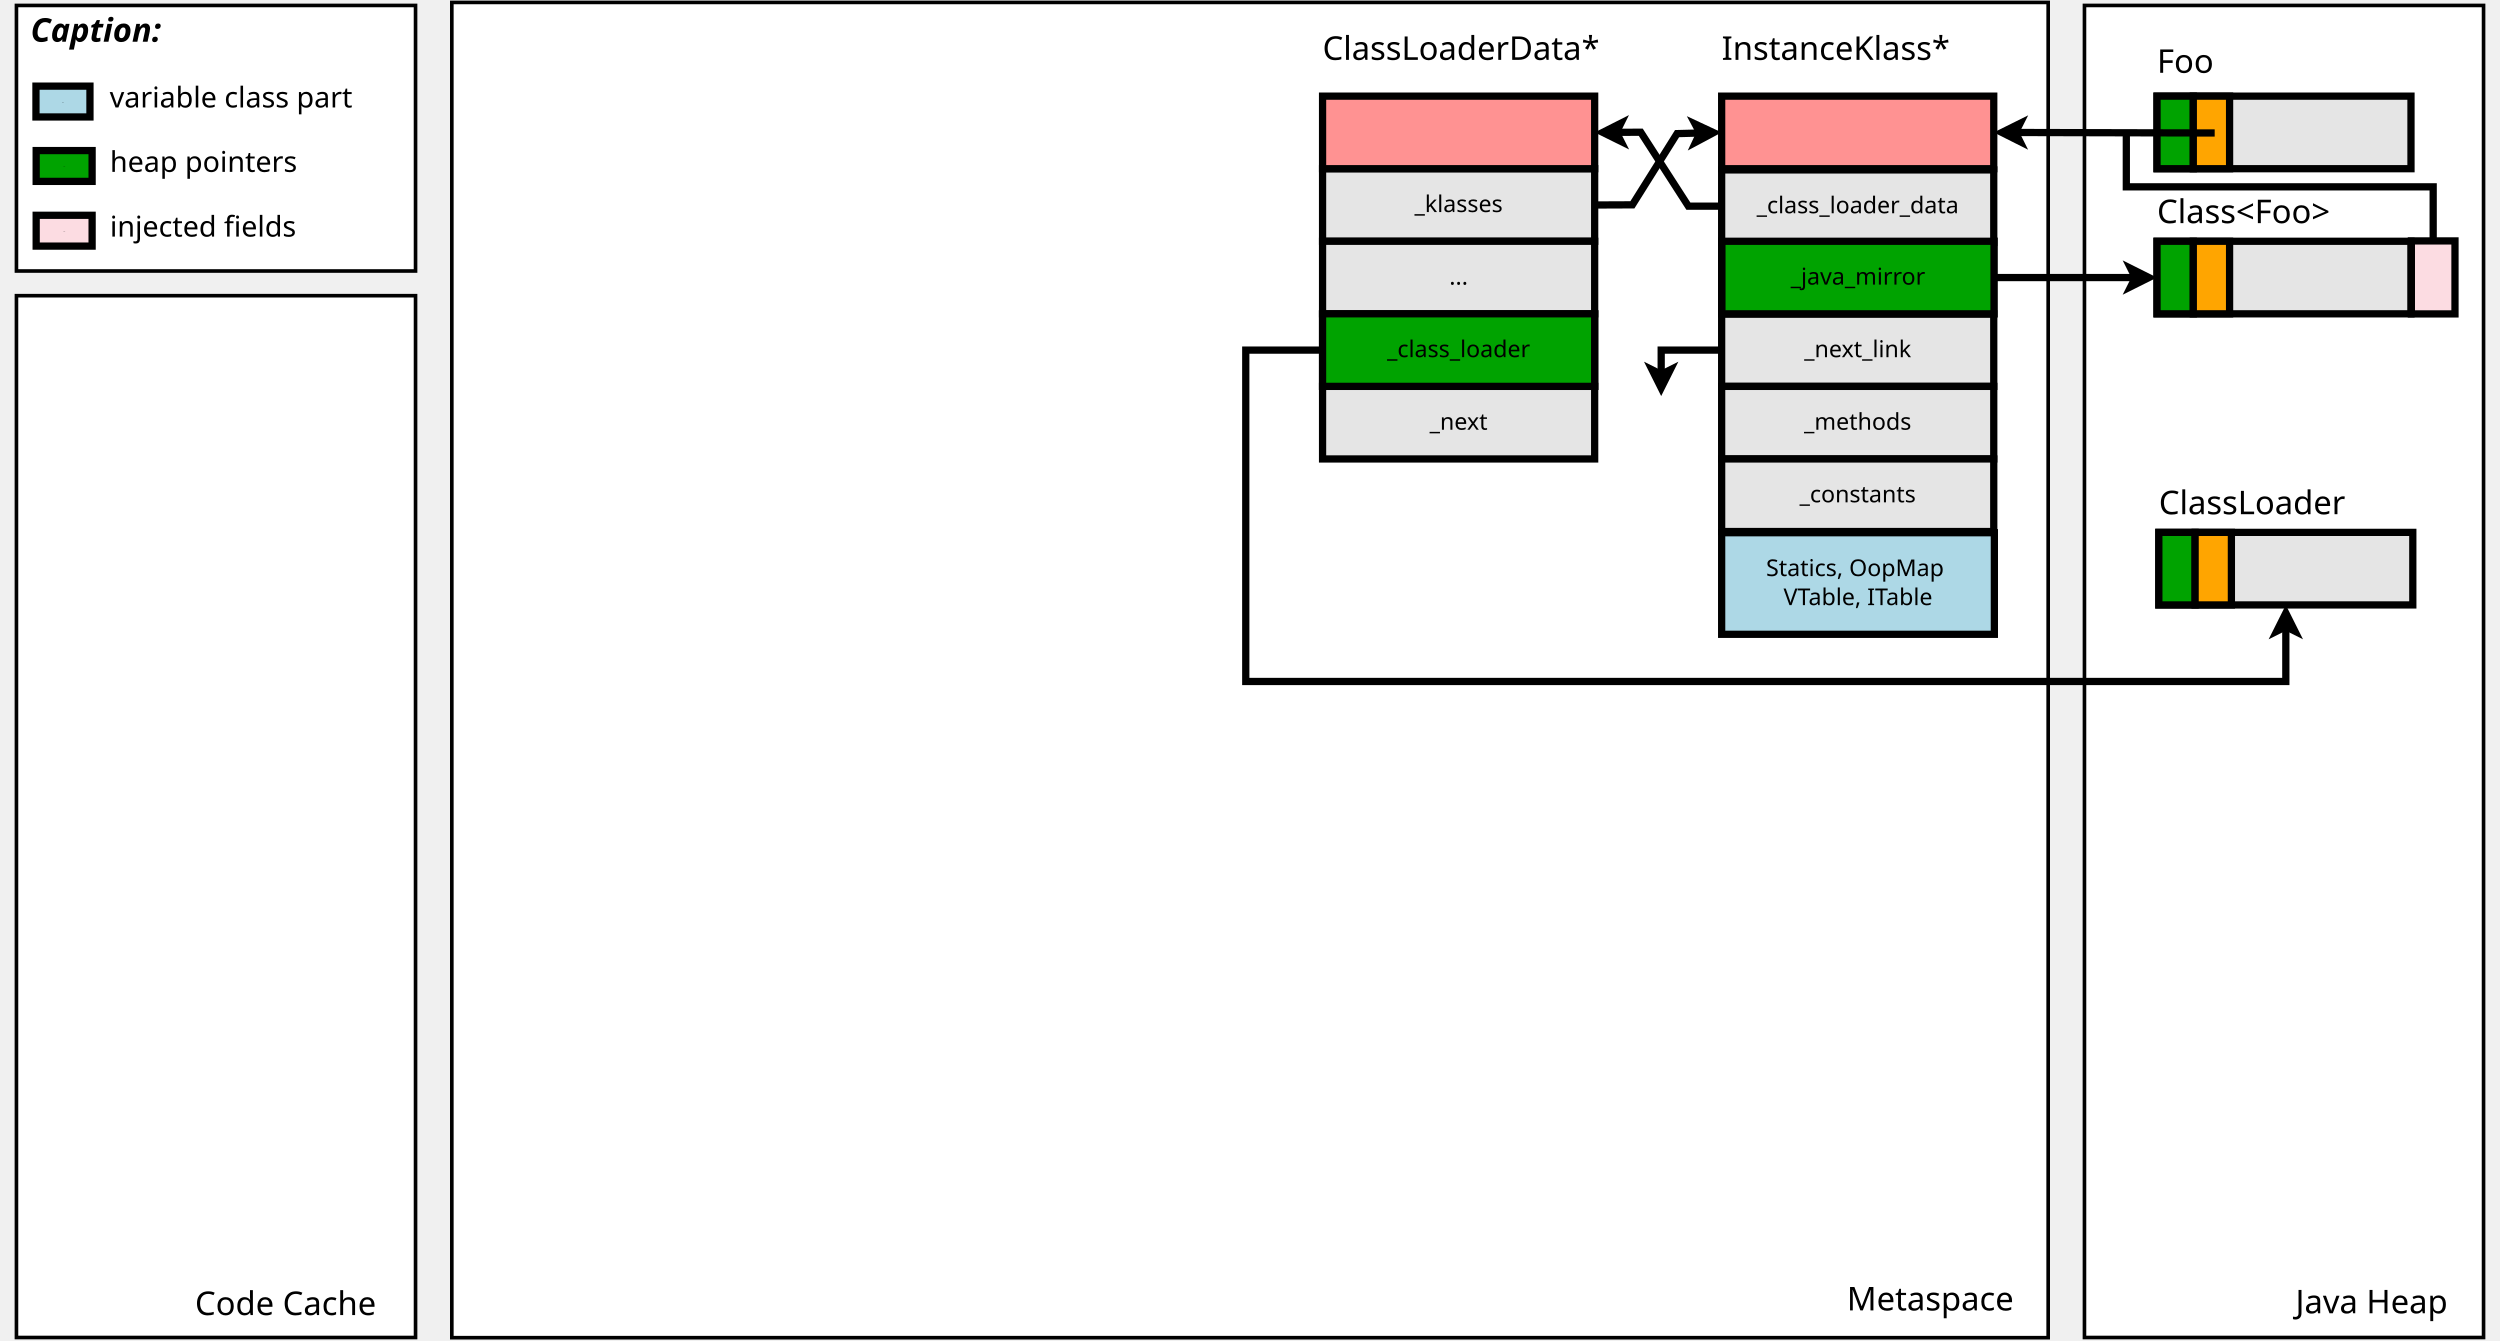
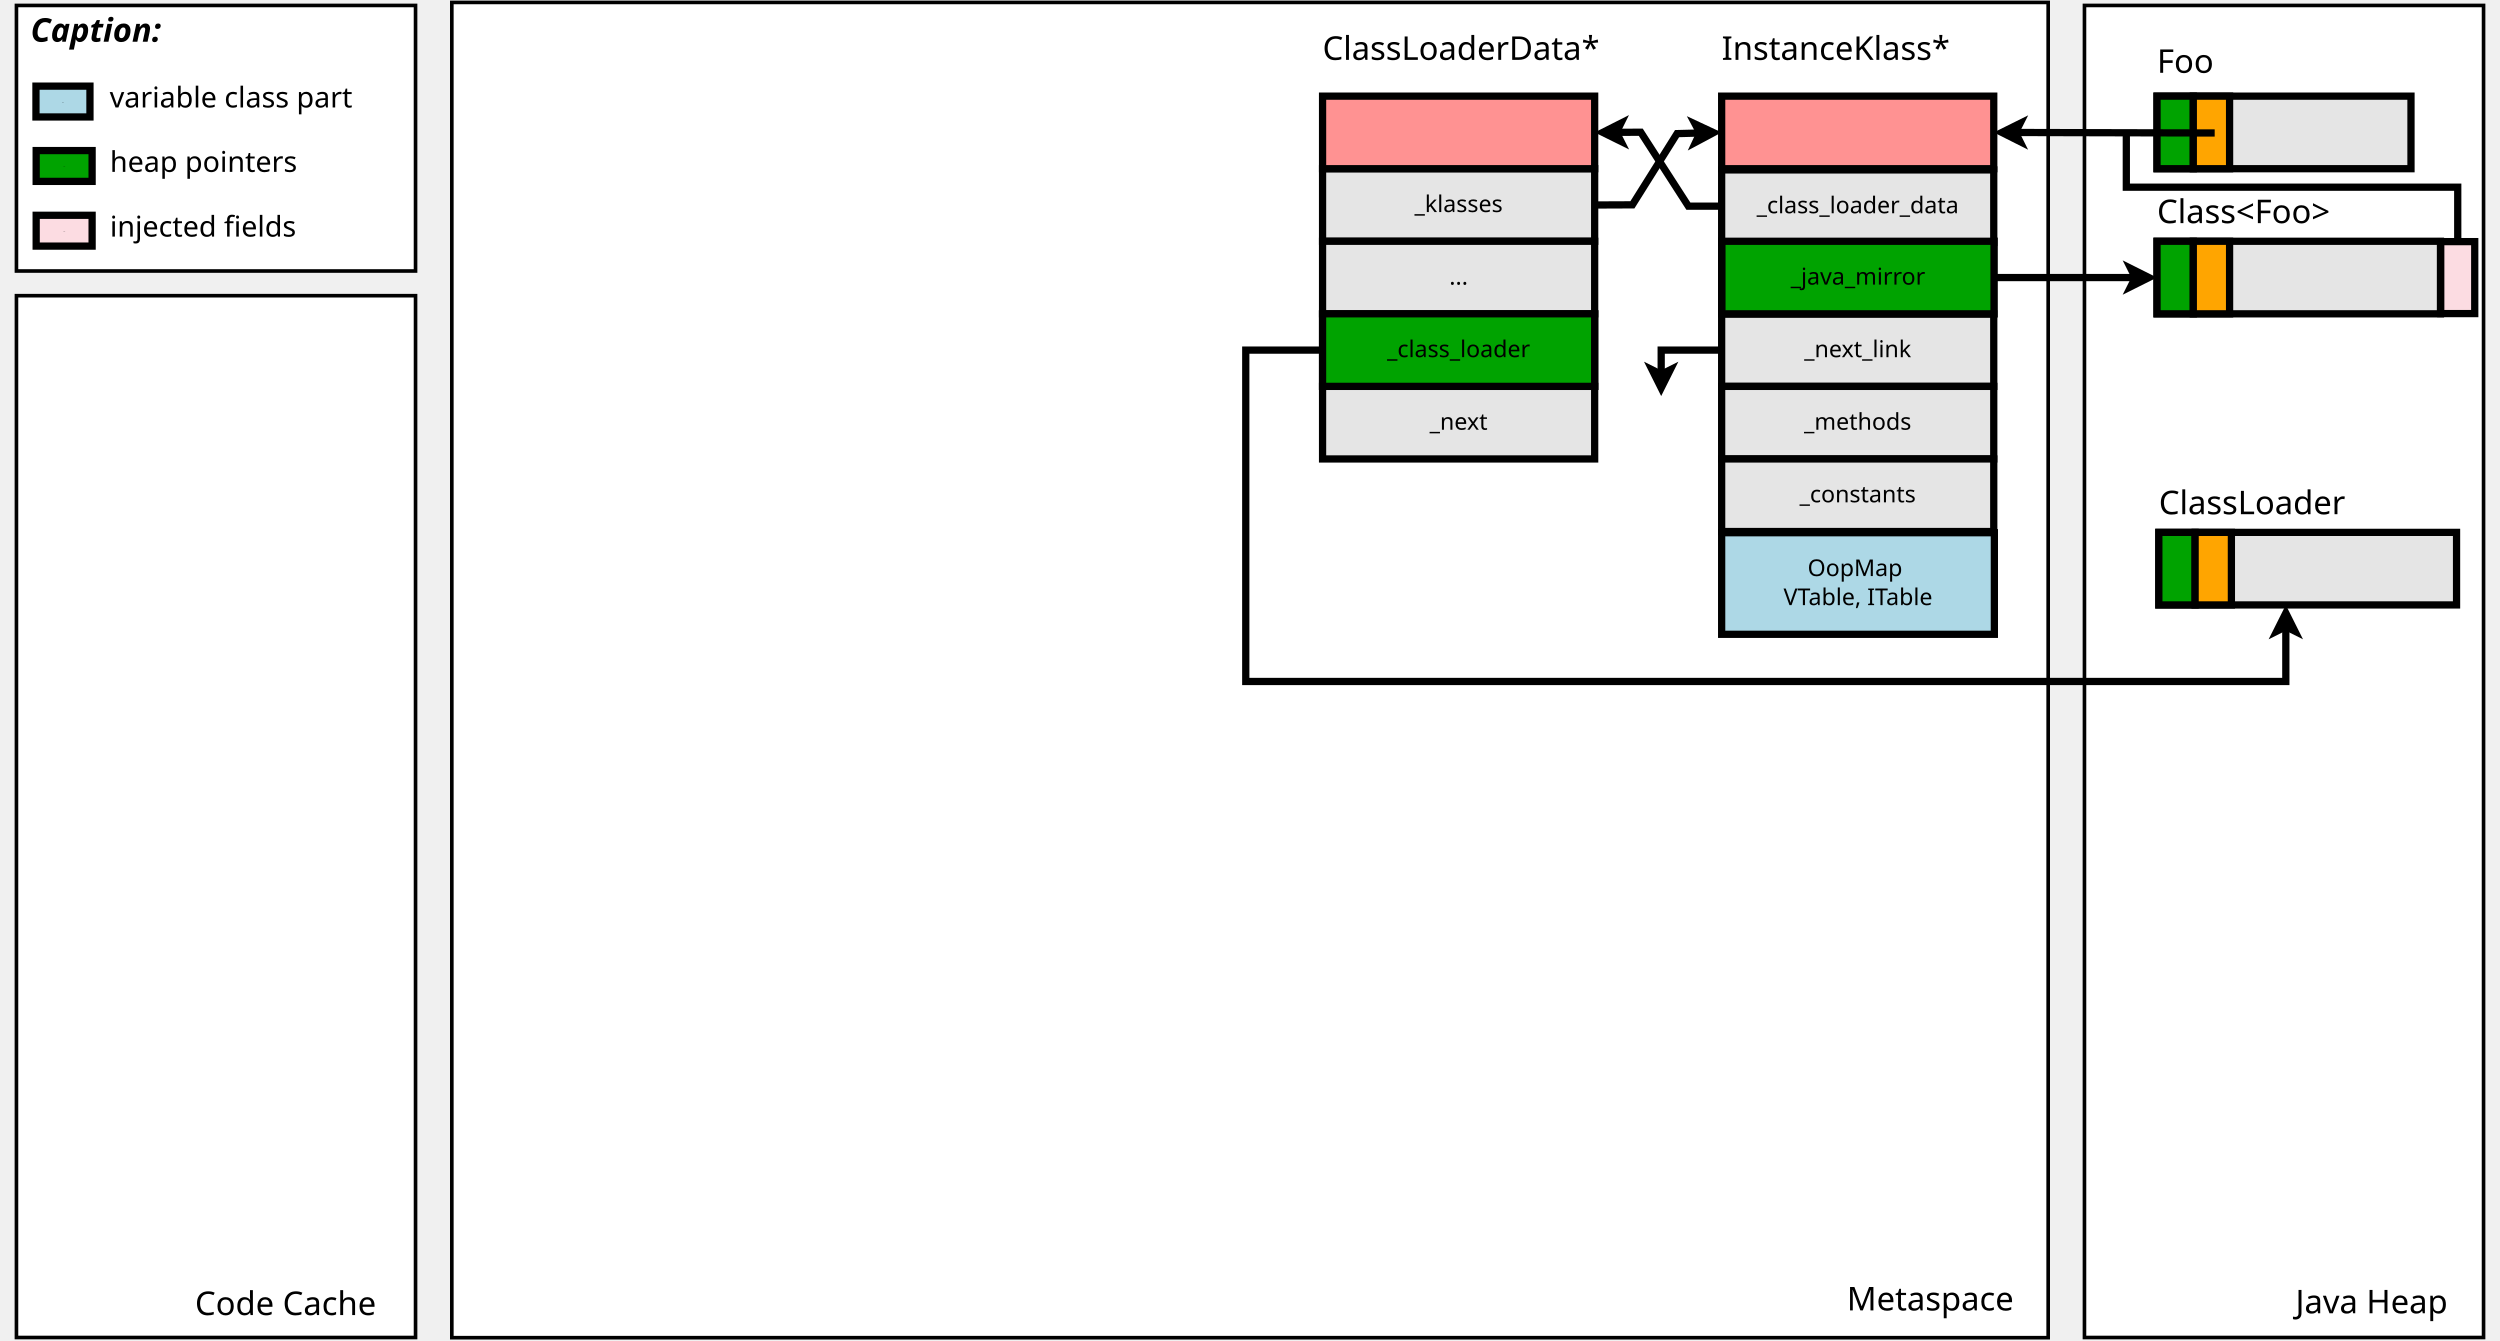
<svg xmlns="http://www.w3.org/2000/svg" width="69cm" height="37cm" viewBox="-181 -33 1362 739">
  <text font-size="12.8" style="fill: #000000;text-anchor:start;font-family:sans-serif;font-style:normal;font-weight:normal" x="-50" y="280">
    <tspan x="-50" y="280" />
  </text>
  <text font-size="12.8" style="fill: #000000;text-anchor:start;font-family:sans-serif;font-style:normal;font-weight:normal" x="-70" y="417.154">
    <tspan x="-70" y="417.154" />
  </text>
  <g>
    <rect style="fill: #ffffff" x="60" y="-31.662" width="880" height="736.067" />
    <rect style="fill: none; fill-opacity:0; stroke-width: 2; stroke: #000000" x="60" y="-31.662" width="880" height="736.067" />
  </g>
  <text font-size="18.062" style="fill: #000000;text-anchor:start;font-family:sans-serif;font-style:normal;font-weight:normal" x="829.03" y="689.372">
    <tspan x="829.03" y="689.372">Metaspace</tspan>
  </text>
  <g>
    <rect style="fill: #ffffff" x="-180" y="130" width="220" height="574.306" />
    <rect style="fill: none; fill-opacity:0; stroke-width: 2; stroke: #000000" x="-180" y="130" width="220" height="574.306" />
    <text font-size="12.8" style="fill: #000000;text-anchor:middle;font-family:sans-serif;font-style:normal;font-weight:normal" x="-70" y="421.053">
      <tspan x="-70" y="421.053" />
    </text>
  </g>
  <text font-size="18.062" style="fill: #000000;text-anchor:start;font-family:sans-serif;font-style:normal;font-weight:normal" x="-81.586" y="691.922">
    <tspan x="-81.586" y="691.922">Code Cache</tspan>
  </text>
  <g>
    <rect style="fill: #ffffff" x="960" y="-30" width="220" height="734.306" />
    <rect style="fill: none; fill-opacity:0; stroke-width: 2; stroke: #000000" x="960" y="-30" width="220" height="734.306" />
  </g>
  <text font-size="18.062" style="fill: #000000;text-anchor:start;font-family:sans-serif;font-style:normal;font-weight:normal" x="1076.35" y="690.958">
    <tspan x="1076.35" y="690.958">Java Heap</tspan>
  </text>
  <g>
    <rect style="fill: #ffffff" x="-180" y="-30" width="220" height="146.389" />
    <rect style="fill: none; fill-opacity:0; stroke-width: 2; stroke: #000000" x="-180" y="-30" width="220" height="146.389" />
    <text font-size="12.8" style="fill: #000000;text-anchor:middle;font-family:sans-serif;font-style:normal;font-weight:normal" x="-70" y="47.094">
      <tspan x="-70" y="47.094" />
    </text>
  </g>
  <g>
    <text font-size="18.062" style="fill: #000000;text-anchor:start;font-family:sans-serif;font-style:normal;font-weight:normal" x="1000" y="7.144">
      <tspan x="1000" y="7.144">Foo</tspan>
    </text>
    <g>
      <g>
        <rect style="fill: #e5e5e5" x="1000" y="20" width="140" height="40" />
        <rect style="fill: none; fill-opacity:0; stroke-width: 4; stroke: #000000" x="1000" y="20" width="140" height="40" />
        <text font-size="12.8" style="fill: #000000;text-anchor:middle;font-family:sans-serif;font-style:normal;font-weight:normal" x="1070" y="43.9">
          <tspan x="1070" y="43.9" />
        </text>
      </g>
      <g>
        <rect style="fill: #00a300" x="1000" y="20" width="20" height="40" />
        <rect style="fill: none; fill-opacity:0; stroke-width: 4; stroke: #000000" x="1000" y="20" width="20" height="40" />
        <text font-size="12.8" style="fill: #000000;text-anchor:middle;font-family:sans-serif;font-style:normal;font-weight:normal" x="1010" y="43.9">
          <tspan x="1010" y="43.9" />
        </text>
      </g>
      <g>
        <rect style="fill: #ffa500" x="1020" y="20" width="20" height="40" />
        <rect style="fill: none; fill-opacity:0; stroke-width: 4; stroke: #000000" x="1020" y="20" width="20" height="40" />
        <text font-size="12.8" style="fill: #000000;text-anchor:middle;font-family:sans-serif;font-style:normal;font-weight:normal" x="1030" y="43.9">
          <tspan x="1030" y="43.9" />
        </text>
      </g>
    </g>
  </g>
  <g>
    <rect style="fill: #e5e5e5" x="760" y="140" width="150" height="40" />
    <rect style="fill: none; fill-opacity:0; stroke-width: 4; stroke: #000000" x="760" y="140" width="150" height="40" />
    <text font-size="12.8" style="fill: #000000;text-anchor:middle;font-family:sans-serif;font-style:normal;font-weight:normal" x="835" y="163.9">
      <tspan x="835" y="163.9">_next_link</tspan>
    </text>
  </g>
  <g>
    <rect style="fill: #ff9292" x="760" y="20" width="150" height="40" />
    <rect style="fill: none; fill-opacity:0; stroke-width: 4; stroke: #000000" x="760" y="20" width="150" height="40" />
    <text font-size="12.8" style="fill: #000000;text-anchor:middle;font-family:sans-serif;font-style:normal;font-weight:normal" x="835" y="43.9">
      <tspan x="835" y="43.9" />
    </text>
  </g>
  <g>
    <rect style="fill: #e5e5e5" x="760" y="180" width="150" height="40" />
    <rect style="fill: none; fill-opacity:0; stroke-width: 4; stroke: #000000" x="760" y="180" width="150" height="40" />
    <text font-size="12.8" style="fill: #000000;text-anchor:middle;font-family:sans-serif;font-style:normal;font-weight:normal" x="835" y="203.9">
      <tspan x="835" y="203.9">_methods</tspan>
    </text>
  </g>
  <g>
    <rect style="fill: #e5e5e5" x="760" y="220" width="150" height="40" />
    <rect style="fill: none; fill-opacity:0; stroke-width: 4; stroke: #000000" x="760" y="220" width="150" height="40" />
    <text font-size="12.8" style="fill: #000000;text-anchor:middle;font-family:sans-serif;font-style:normal;font-weight:normal" x="835" y="243.9">
      <tspan x="835" y="243.9">_constants</tspan>
    </text>
  </g>
  <g>
    <rect style="fill: #e5e5e5" x="760" y="100" width="150" height="40" />
    <rect style="fill: none; fill-opacity:0; stroke-width: 4; stroke: #000000" x="760" y="100" width="150" height="40" />
    <text font-size="12.8" style="fill: #000000;text-anchor:middle;font-family:sans-serif;font-style:normal;font-weight:normal" x="835" y="123.9">
      <tspan x="835" y="123.9">_java_mirror</tspan>
    </text>
  </g>
  <text font-size="18.062" style="fill: #000000;text-anchor:start;font-family:sans-serif;font-style:normal;font-weight:normal" x="760" y="0">
    <tspan x="760" y="0">InstanceKlass*</tspan>
  </text>
  <text font-size="12.8" style="fill: #000000;text-anchor:start;font-family:sans-serif;font-style:normal;font-weight:normal" x="835" y="160">
    <tspan x="835" y="160" />
  </text>
  <g>
    <rect style="fill: #e5e5e5" x="760" y="60.667" width="150" height="40" />
    <rect style="fill: none; fill-opacity:0; stroke-width: 4; stroke: #000000" x="760" y="60.667" width="150" height="40" />
    <text font-size="12.8" style="fill: #000000;text-anchor:middle;font-family:sans-serif;font-style:normal;font-weight:normal" x="835" y="84.567">
      <tspan x="835" y="84.567">_class_loader_data</tspan>
    </text>
  </g>
  <g>
    <line style="fill: none; fill-opacity:0; stroke-width: 4; stroke: #000000" x1="1031.79" y1="40.314" x2="921.972" y2="40.031" />
    <polygon style="fill: #000000" points="914.472,40.011 924.485,35.037 921.972,40.031 924.459,45.037 " />
    <polygon style="fill: none; fill-opacity:0; stroke-width: 4; stroke: #000000" points="914.472,40.011 924.485,35.037 921.972,40.031 924.459,45.037 " />
  </g>
  <g>
    <rect style="fill: #add8e6" x="760" y="260.666" width="150.333" height="56" />
    <rect style="fill: none; fill-opacity:0; stroke-width: 4; stroke: #000000" x="760" y="260.666" width="150.333" height="56" />
    <text font-size="12.8" style="fill: #000000;text-anchor:middle;font-family:sans-serif;font-style:normal;font-weight:normal" x="835.167" y="284.566">
-       <tspan x="835.167" y="284.566">Statics, OopMap</tspan>
+       <tspan x="835.167" y="284.566">OopMap</tspan>
      <tspan x="835.167" y="300.566">VTable, ITable</tspan>
    </text>
  </g>
  <g>
    <text font-size="18.062" style="fill: #000000;text-anchor:start;font-family:sans-serif;font-style:italic;font-weight:700" x="-172.205" y="-10">
      <tspan x="-172.205" y="-10">Caption:</tspan>
    </text>
    <g>
      <g>
        <rect style="fill: #add8e6" x="-169.247" y="14.481" width="29.771" height="16.997" />
        <rect style="fill: none; fill-opacity:0; stroke-width: 4; stroke: #000000" x="-169.247" y="14.481" width="29.771" height="16.997" />
        <text font-size="1.6" style="fill: #000000;text-anchor:middle;font-family:sans-serif;font-style:normal;font-weight:normal" x="-154.361" y="23.48">
          <tspan x="-154.361" y="23.48">...</tspan>
        </text>
      </g>
      <text font-size="15.804" style="fill: #000000;text-anchor:start;font-family:sans-serif;font-style:normal;font-weight:normal" x="-128.587" y="26.238">
        <tspan x="-128.587" y="26.238">variable class part</tspan>
      </text>
      <text font-size="12.8" style="fill: #000000;text-anchor:start;font-family:sans-serif;font-style:normal;font-weight:normal" x="-102.383" y="14.447">
        <tspan x="-102.383" y="14.447" />
      </text>
    </g>
  </g>
  <g>
-     <g>
-       <g>
-         <rect style="fill: #e5e5e5" x="1000" y="100" width="140" height="40" />
-         <rect style="fill: none; fill-opacity:0; stroke-width: 4; stroke: #000000" x="1000" y="100" width="140" height="40" />
-         <text font-size="12.8" style="fill: #000000;text-anchor:middle;font-family:sans-serif;font-style:normal;font-weight:normal" x="1070" y="123.9">
-           <tspan x="1070" y="123.9" />
-         </text>
-       </g>
-       <g>
-         <rect style="fill: #00a300" x="1000" y="100" width="20" height="40" />
-         <rect style="fill: none; fill-opacity:0; stroke-width: 4; stroke: #000000" x="1000" y="100" width="20" height="40" />
-         <text font-size="12.8" style="fill: #000000;text-anchor:middle;font-family:sans-serif;font-style:normal;font-weight:normal" x="1010" y="123.9">
-           <tspan x="1010" y="123.9" />
-         </text>
-       </g>
-       <g>
-         <rect style="fill: #ffa500" x="1020" y="100" width="20" height="40" />
-         <rect style="fill: none; fill-opacity:0; stroke-width: 4; stroke: #000000" x="1020" y="100" width="20" height="40" />
-         <text font-size="12.8" style="fill: #000000;text-anchor:middle;font-family:sans-serif;font-style:normal;font-weight:normal" x="1030" y="123.9">
-           <tspan x="1030" y="123.9" />
-         </text>
-       </g>
-     </g>
-     <text font-size="18.062" style="fill: #000000;text-anchor:start;font-family:sans-serif;font-style:normal;font-weight:normal" x="1000" y="90">
-       <tspan x="1000" y="90">Class&lt;Foo&gt;</tspan>
-     </text>
-   </g>
+     <rect style="fill: #e5e5e5" x="1000" y="100" width="156.25" height="40" />
+     <rect style="fill: none; fill-opacity:0; stroke-width: 4; stroke: #000000" x="1000" y="100" width="156.25" height="40" />
+     <text font-size="12.8" style="fill: #000000;text-anchor:middle;font-family:sans-serif;font-style:normal;font-weight:normal" x="1078.13" y="123.9">
+       <tspan x="1078.13" y="123.9" />
+     </text>
+   </g>
+   <g>
+     <rect style="fill: #00a300" x="1000" y="100" width="20" height="40" />
+     <rect style="fill: none; fill-opacity:0; stroke-width: 4; stroke: #000000" x="1000" y="100" width="20" height="40" />
+     <text font-size="12.8" style="fill: #000000;text-anchor:middle;font-family:sans-serif;font-style:normal;font-weight:normal" x="1010" y="123.9">
+       <tspan x="1010" y="123.9" />
+     </text>
+   </g>
+   <g>
+     <rect style="fill: #ffa500" x="1020" y="100" width="20" height="40" />
+     <rect style="fill: none; fill-opacity:0; stroke-width: 4; stroke: #000000" x="1020" y="100" width="20" height="40" />
+     <text font-size="12.8" style="fill: #000000;text-anchor:middle;font-family:sans-serif;font-style:normal;font-weight:normal" x="1030" y="123.9">
+       <tspan x="1030" y="123.9" />
+     </text>
+   </g>
+   <text font-size="18.062" style="fill: #000000;text-anchor:start;font-family:sans-serif;font-style:normal;font-weight:normal" x="1000" y="90">
+     <tspan x="1000" y="90">Class&lt;Foo&gt;</tspan>
+   </text>
  <g>
    <polyline style="fill: none; fill-opacity:0; stroke-width: 4; stroke: #000000" points="910,120 955.438,120 955.438,120 988.028,120 " />
    <polygon style="fill: #000000" points="995.528,120 985.528,125 988.028,120 985.528,115 " />
    <polygon style="fill: none; fill-opacity:0; stroke-width: 4; stroke: #000000" points="995.528,120 985.528,125 988.028,120 985.528,115 " />
  </g>
  <g>
-     <rect style="fill: #00a300" x="760.147" y="100.002" width="150" height="40" />
-     <rect style="fill: none; fill-opacity:0; stroke-width: 4; stroke: #000000" x="760.147" y="100.002" width="150" height="40" />
-     <text font-size="12.8" style="fill: #000000;text-anchor:middle;font-family:sans-serif;font-style:normal;font-weight:normal" x="835.147" y="123.902">
-       <tspan x="835.147" y="123.902">_java_mirror</tspan>
+     <rect style="fill: #00a300" x="760.148" y="100.002" width="150" height="40" />
+     <rect style="fill: none; fill-opacity:0; stroke-width: 4; stroke: #000000" x="760.148" y="100.002" width="150" height="40" />
+     <text font-size="12.8" style="fill: #000000;text-anchor:middle;font-family:sans-serif;font-style:normal;font-weight:normal" x="835.148" y="123.902">
+       <tspan x="835.148" y="123.902">_java_mirror</tspan>
    </text>
  </g>
  <g>
    <g>
      <rect style="fill: #00a300" x="-169.129" y="50" width="30.842" height="16.997" />
      <rect style="fill: none; fill-opacity:0; stroke-width: 4; stroke: #000000" x="-169.129" y="50" width="30.842" height="16.997" />
      <text font-size="1.6" style="fill: #000000;text-anchor:middle;font-family:sans-serif;font-style:normal;font-weight:normal" x="-153.708" y="58.999">
        <tspan x="-153.708" y="58.999">...</tspan>
      </text>
    </g>
    <text font-size="15.804" style="fill: #000000;text-anchor:start;font-family:sans-serif;font-style:normal;font-weight:normal" x="-128.469" y="61.757">
      <tspan x="-128.469" y="61.757">heap pointers</tspan>
    </text>
  </g>
  <g>
-     <rect style="fill: #fcdce2" x="1140.21" y="99.805" width="24.042" height="40.241" />
-     <rect style="fill: none; fill-opacity:0; stroke-width: 4; stroke: #000000" x="1140.21" y="99.805" width="24.042" height="40.241" />
-     <text font-size="12.8" style="fill: #000000;text-anchor:middle;font-family:sans-serif;font-style:normal;font-weight:normal" x="1152.23" y="123.826">
-       <tspan x="1152.23" y="123.826" />
-     </text>
-   </g>
-   <polyline style="fill: none; fill-opacity:0; stroke-width: 4; stroke: #000000" points="1152.23,99.805 1152.23,69.997 983.076,69.997 983.076,40.189 " />
+     <rect style="fill: #fcdce2" x="1156.4" y="100.191" width="18.741" height="39.675" />
+     <rect style="fill: none; fill-opacity:0; stroke-width: 4; stroke: #000000" x="1156.4" y="100.191" width="18.741" height="39.675" />
+     <text font-size="1.6" style="fill: #000000;text-anchor:middle;font-family:sans-serif;font-style:normal;font-weight:normal" x="1165.77" y="120.528">
+       <tspan x="1165.77" y="120.528" />
+     </text>
+   </g>
+   <polyline style="fill: none; fill-opacity:0; stroke-width: 4; stroke: #000000" points="1165.77,100.191 1165.77,70.19 983.076,70.19 983.076,40.189 " />
  <text font-size="12.8" style="fill: #000000;text-anchor:start;font-family:sans-serif;font-style:normal;font-weight:normal" x="-103.136" y="49.965">
    <tspan x="-103.136" y="49.965" />
  </text>
  <g>
    <rect style="fill: #fcdce2" x="-169.129" y="85.674" width="30.842" height="16.997" />
    <rect style="fill: none; fill-opacity:0; stroke-width: 4; stroke: #000000" x="-169.129" y="85.674" width="30.842" height="16.997" />
    <text font-size="1.6" style="fill: #000000;text-anchor:middle;font-family:sans-serif;font-style:normal;font-weight:normal" x="-153.708" y="94.673">
      <tspan x="-153.708" y="94.673">...</tspan>
    </text>
  </g>
  <text font-size="15.804" style="fill: #000000;text-anchor:start;font-family:sans-serif;font-style:normal;font-weight:normal" x="-128.469" y="97.431">
    <tspan x="-128.469" y="97.431">injected fields</tspan>
  </text>
  <g>
    <rect style="fill: #e5e5e5" x="540" y="60" width="150" height="40" />
    <rect style="fill: none; fill-opacity:0; stroke-width: 4; stroke: #000000" x="540" y="60" width="150" height="40" />
    <text font-size="12.8" style="fill: #000000;text-anchor:middle;font-family:sans-serif;font-style:normal;font-weight:normal" x="615" y="83.9">
      <tspan x="615" y="83.9">_klasses</tspan>
    </text>
  </g>
  <g>
    <rect style="fill: #ff9292" x="540" y="20" width="150" height="40" />
    <rect style="fill: none; fill-opacity:0; stroke-width: 4; stroke: #000000" x="540" y="20" width="150" height="40" />
    <text font-size="12.8" style="fill: #000000;text-anchor:middle;font-family:sans-serif;font-style:normal;font-weight:normal" x="615" y="43.9">
      <tspan x="615" y="43.9" />
    </text>
  </g>
  <g>
    <rect style="fill: #e5e5e5" x="540" y="140" width="150" height="40" />
    <rect style="fill: none; fill-opacity:0; stroke-width: 4; stroke: #000000" x="540" y="140" width="150" height="40" />
    <text font-size="12.8" style="fill: #000000;text-anchor:middle;font-family:sans-serif;font-style:normal;font-weight:normal" x="615" y="163.9">
      <tspan x="615" y="163.9">_class_loader</tspan>
    </text>
  </g>
  <g>
    <rect style="fill: #e5e5e5" x="540" y="100" width="150" height="40" />
    <rect style="fill: none; fill-opacity:0; stroke-width: 4; stroke: #000000" x="540" y="100" width="150" height="40" />
    <text font-size="12.8" style="fill: #000000;text-anchor:middle;font-family:sans-serif;font-style:normal;font-weight:normal" x="615" y="123.9">
      <tspan x="615" y="123.9">...</tspan>
    </text>
  </g>
  <g>
    <rect style="fill: #e5e5e5" x="540" y="180" width="150" height="40" />
    <rect style="fill: none; fill-opacity:0; stroke-width: 4; stroke: #000000" x="540" y="180" width="150" height="40" />
    <text font-size="12.8" style="fill: #000000;text-anchor:middle;font-family:sans-serif;font-style:normal;font-weight:normal" x="615" y="203.9">
      <tspan x="615" y="203.9">_next</tspan>
    </text>
  </g>
  <text font-size="18.062" style="fill: #000000;text-anchor:start;font-family:sans-serif;font-style:normal;font-weight:normal" x="540" y="0">
    <tspan x="540" y="0">ClassLoaderData*</tspan>
  </text>
  <text font-size="12.8" style="fill: #000000;text-anchor:start;font-family:sans-serif;font-style:normal;font-weight:normal" x="640" y="80">
    <tspan x="640" y="80" />
  </text>
  <text font-size="12.8" style="fill: #000000;text-anchor:start;font-family:sans-serif;font-style:normal;font-weight:normal" x="640" y="80">
    <tspan x="640" y="80" />
  </text>
  <text font-size="12.8" style="fill: #000000;text-anchor:start;font-family:sans-serif;font-style:normal;font-weight:normal" x="600" y="80">
    <tspan x="600" y="80" />
  </text>
  <text font-size="12.8" style="fill: #000000;text-anchor:start;font-family:sans-serif;font-style:normal;font-weight:normal" x="640" y="80">
    <tspan x="640" y="80" />
  </text>
  <text font-size="12.8" style="fill: #000000;text-anchor:start;font-family:sans-serif;font-style:normal;font-weight:normal" x="640" y="80">
    <tspan x="640" y="80" />
  </text>
  <text font-size="12.8" style="fill: #000000;text-anchor:start;font-family:sans-serif;font-style:normal;font-weight:normal" x="615" y="160">
    <tspan x="615" y="160" />
  </text>
  <g>
    <polyline style="fill: none; fill-opacity:0; stroke-width: 4; stroke: #000000" points="690,80 710.792,79.913 735.42,40.66 748.032,40.321 " />
    <polygon style="fill: #000000" points="755.529,40.12 745.667,45.387 748.032,40.321 745.399,35.39 " />
    <polygon style="fill: none; fill-opacity:0; stroke-width: 4; stroke: #000000" points="755.529,40.12 745.667,45.387 748.032,40.321 745.399,35.39 " />
  </g>
  <g>
    <polyline style="fill: none; fill-opacity:0; stroke-width: 4; stroke: #000000" points="760,80.667 741.666,80.667 715.41,39.89 701.972,39.948 " />
    <polygon style="fill: #000000" points="694.472,39.981 704.45,34.938 701.972,39.948 704.494,44.937 " />
    <polygon style="fill: none; fill-opacity:0; stroke-width: 4; stroke: #000000" points="694.472,39.981 704.45,34.938 701.972,39.948 704.494,44.937 " />
  </g>
  <g>
    <polyline style="fill: none; fill-opacity:0; stroke-width: 4; stroke: #000000" points="760,160 726.668,160 726.668,173.361 " />
    <polygon style="fill: #000000" points="726.668,180.861 721.668,170.861 726.668,173.361 731.668,170.861 " />
    <polygon style="fill: none; fill-opacity:0; stroke-width: 4; stroke: #000000" points="726.668,180.861 721.668,170.861 726.668,173.361 731.668,170.861 " />
  </g>
  <g>
    <polyline style="fill: none; fill-opacity:0; stroke-width: 4; stroke: #000000" points="540,160 497.666,160 497.666,342.666 1071,342.666 1071,312.444 " />
    <polygon style="fill: #000000" points="1071,304.944 1076,314.944 1071,312.444 1066,314.944 " />
    <polygon style="fill: none; fill-opacity:0; stroke-width: 4; stroke: #000000" points="1071,304.944 1076,314.944 1071,312.444 1066,314.944 " />
  </g>
  <g>
-     <g>
-       <g>
-         <rect style="fill: #e5e5e5" x="1001" y="260.472" width="140" height="40" />
-         <rect style="fill: none; fill-opacity:0; stroke-width: 4; stroke: #000000" x="1001" y="260.472" width="140" height="40" />
-         <text font-size="12.8" style="fill: #000000;text-anchor:middle;font-family:sans-serif;font-style:normal;font-weight:normal" x="1071" y="284.372">
-           <tspan x="1071" y="284.372" />
-         </text>
-       </g>
-       <text font-size="18.062" style="fill: #000000;text-anchor:start;font-family:sans-serif;font-style:normal;font-weight:normal" x="1001" y="250.472">
-         <tspan x="1001" y="250.472">ClassLoader</tspan>
-       </text>
-     </g>
-     <g>
-       <rect style="fill: #00a300" x="1001" y="260.472" width="20" height="40" />
-       <rect style="fill: none; fill-opacity:0; stroke-width: 4; stroke: #000000" x="1001" y="260.472" width="20" height="40" />
-       <text font-size="12.8" style="fill: #000000;text-anchor:middle;font-family:sans-serif;font-style:normal;font-weight:normal" x="1011" y="284.372">
-         <tspan x="1011" y="284.372" />
-       </text>
-     </g>
-     <g>
-       <rect style="fill: #ffa500" x="1021" y="260.472" width="20" height="40" />
-       <rect style="fill: none; fill-opacity:0; stroke-width: 4; stroke: #000000" x="1021" y="260.472" width="20" height="40" />
-       <text font-size="12.8" style="fill: #000000;text-anchor:middle;font-family:sans-serif;font-style:normal;font-weight:normal" x="1031" y="284.372">
-         <tspan x="1031" y="284.372" />
-       </text>
-     </g>
+     <rect style="fill: #e5e5e5" x="1001" y="260.472" width="164.116" height="40" />
+     <rect style="fill: none; fill-opacity:0; stroke-width: 4; stroke: #000000" x="1001" y="260.472" width="164.116" height="40" />
+     <text font-size="12.8" style="fill: #000000;text-anchor:middle;font-family:sans-serif;font-style:normal;font-weight:normal" x="1083.06" y="284.372">
+       <tspan x="1083.06" y="284.372" />
+     </text>
+   </g>
+   <text font-size="18.062" style="fill: #000000;text-anchor:start;font-family:sans-serif;font-style:normal;font-weight:normal" x="1001" y="250.472">
+     <tspan x="1001" y="250.472">ClassLoader</tspan>
+   </text>
+   <g>
+     <rect style="fill: #00a300" x="1001" y="260.472" width="20" height="40" />
+     <rect style="fill: none; fill-opacity:0; stroke-width: 4; stroke: #000000" x="1001" y="260.472" width="20" height="40" />
+     <text font-size="12.8" style="fill: #000000;text-anchor:middle;font-family:sans-serif;font-style:normal;font-weight:normal" x="1011" y="284.372">
+       <tspan x="1011" y="284.372" />
+     </text>
+   </g>
+   <g>
+     <rect style="fill: #ffa500" x="1021" y="260.472" width="20" height="40" />
+     <rect style="fill: none; fill-opacity:0; stroke-width: 4; stroke: #000000" x="1021" y="260.472" width="20" height="40" />
+     <text font-size="12.8" style="fill: #000000;text-anchor:middle;font-family:sans-serif;font-style:normal;font-weight:normal" x="1031" y="284.372">
+       <tspan x="1031" y="284.372" />
+     </text>
  </g>
  <g>
    <rect style="fill: #00a300" x="540" y="139.985" width="150" height="40" />
    <rect style="fill: none; fill-opacity:0; stroke-width: 4; stroke: #000000" x="540" y="139.985" width="150" height="40" />
    <text font-size="12.8" style="fill: #000000;text-anchor:middle;font-family:sans-serif;font-style:normal;font-weight:normal" x="615" y="163.885">
      <tspan x="615" y="163.885">_class_loader</tspan>
    </text>
  </g>
</svg>
